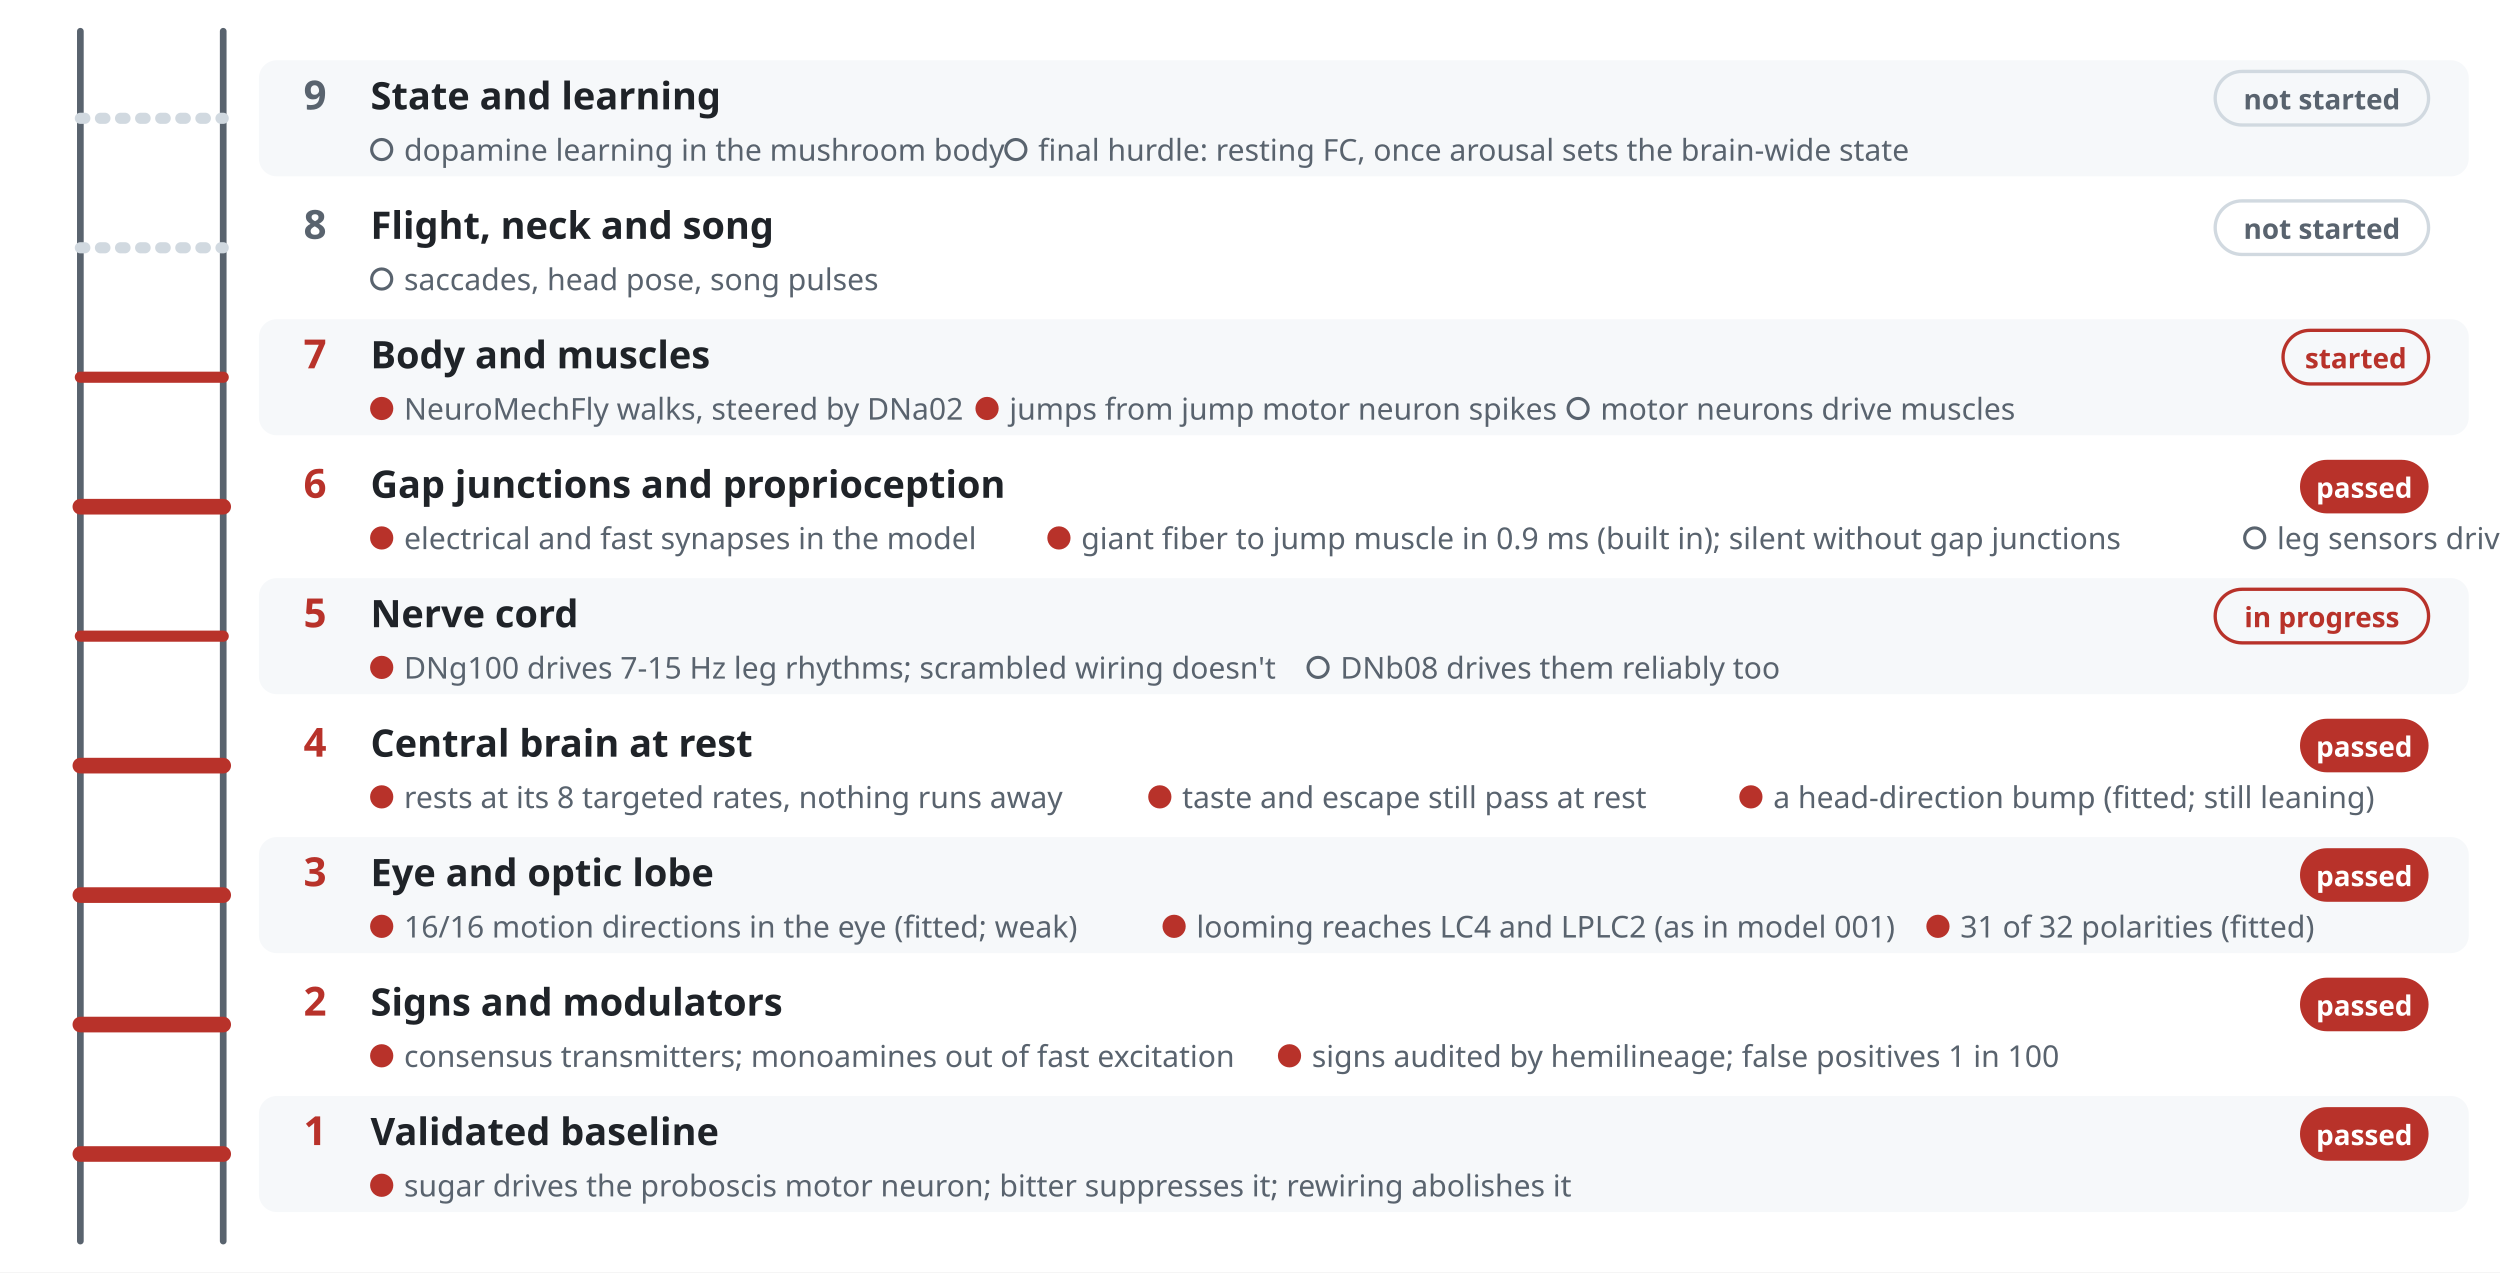
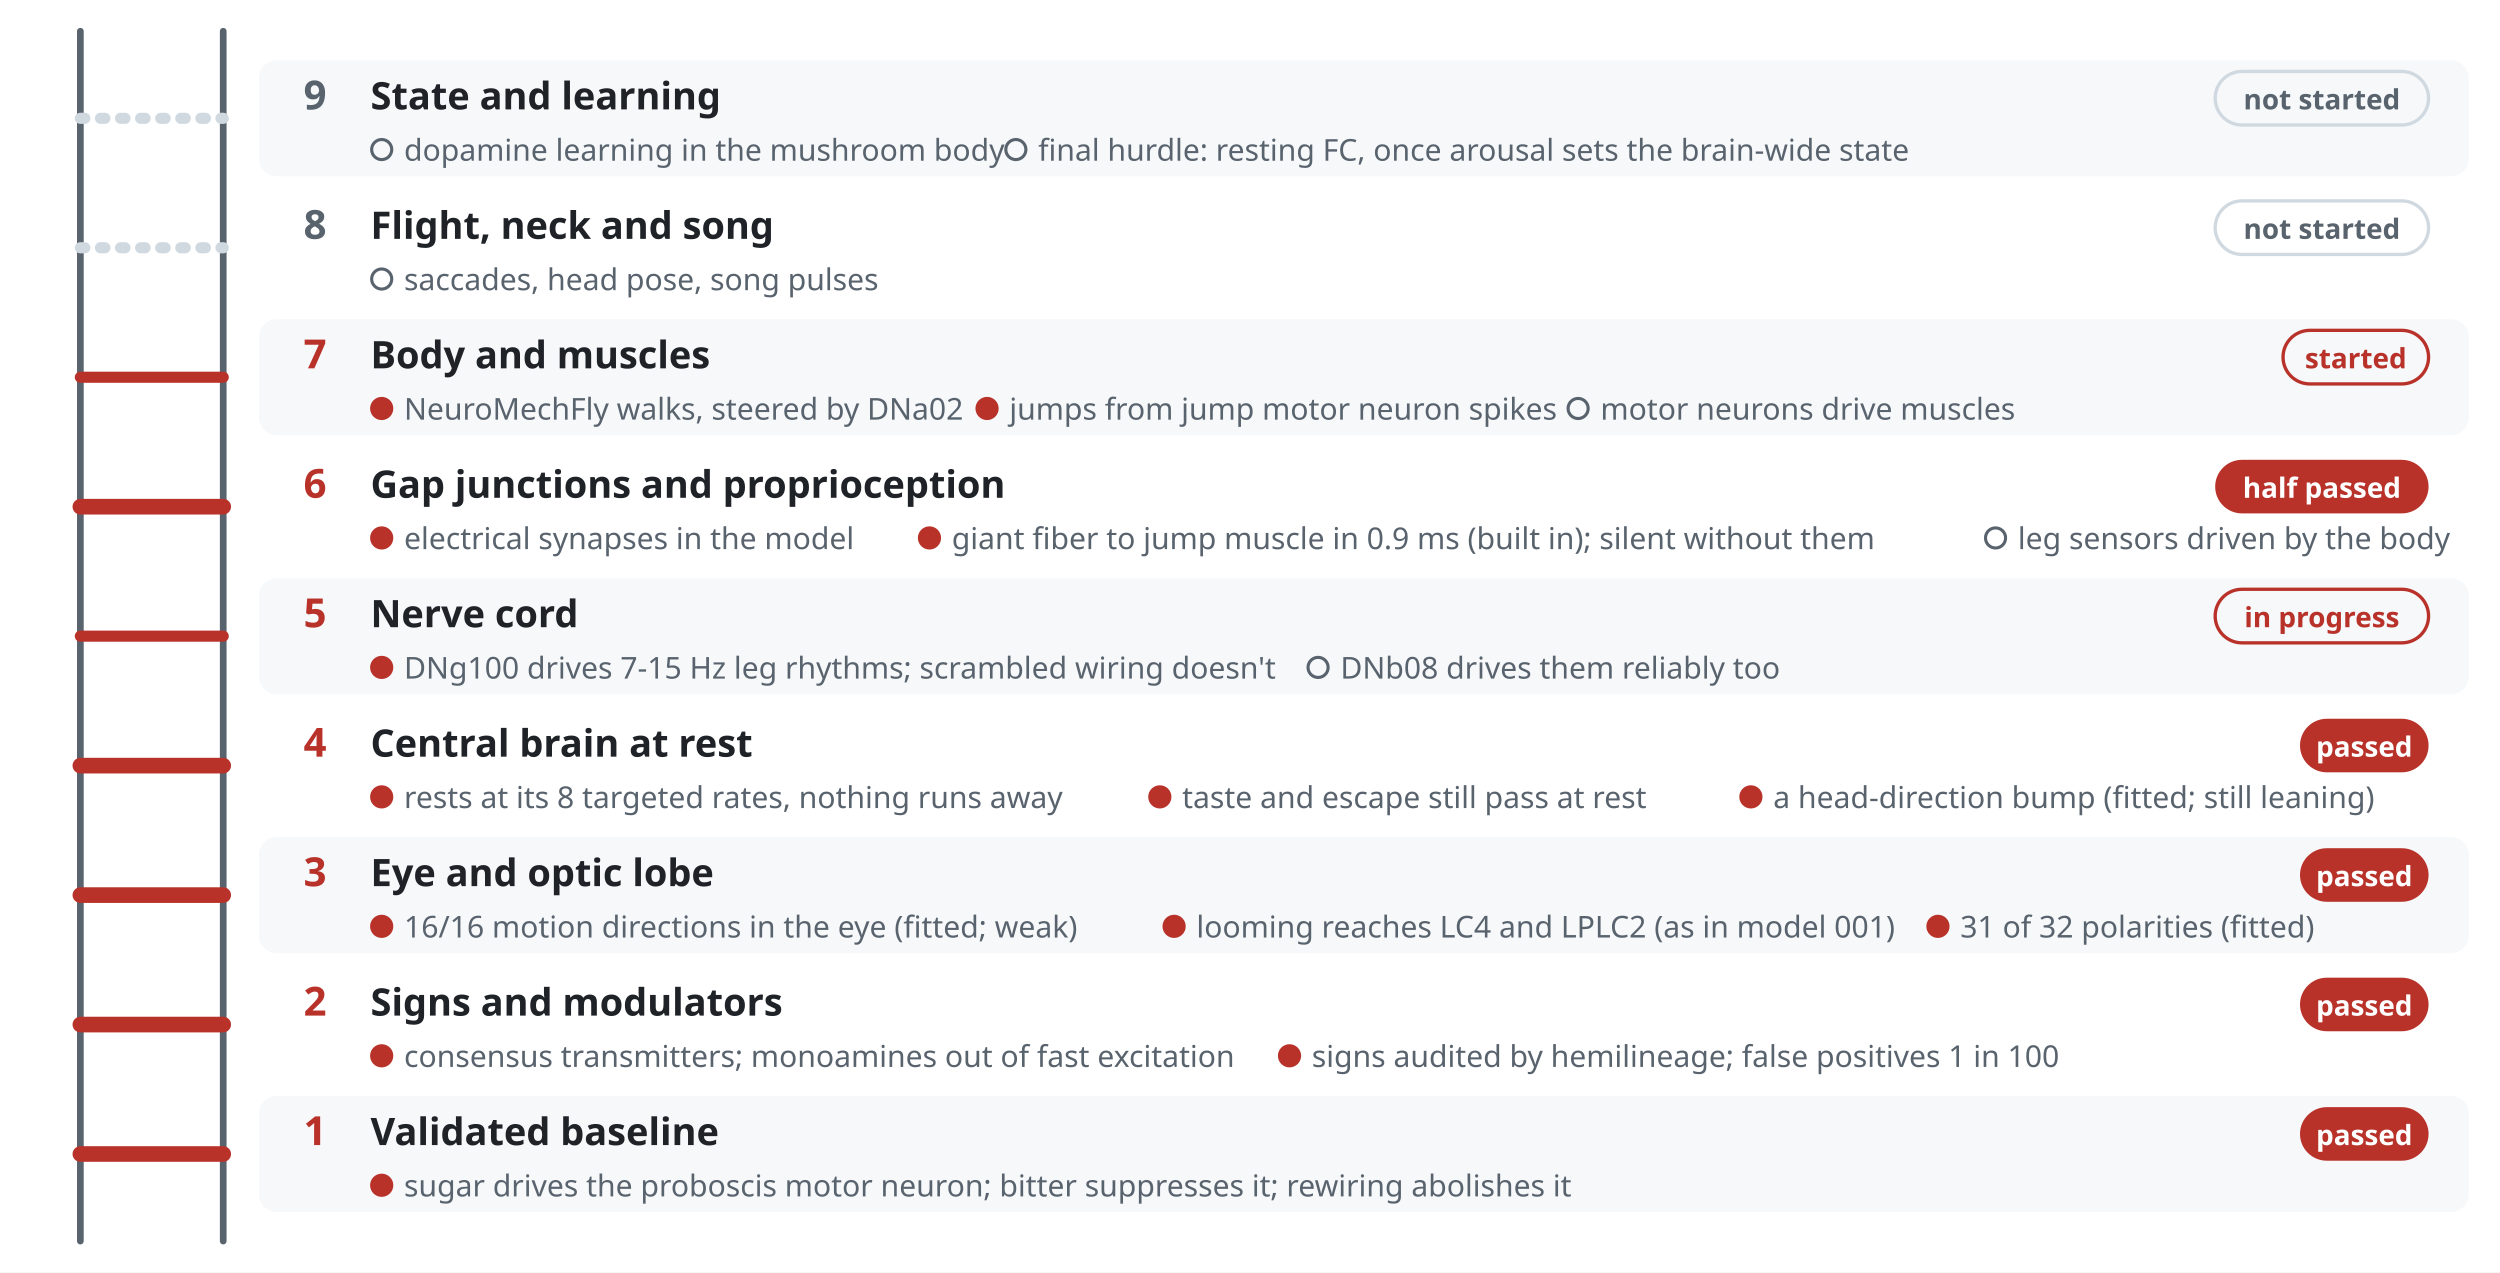
<svg xmlns="http://www.w3.org/2000/svg" width="1120" height="570" viewBox="0 0 1120 570" role="img" aria-labelledby="t">
  <style>
    text { font-family: -apple-system, BlinkMacSystemFont, 'Segoe UI', 'Noto Sans', Helvetica, Arial, sans-serif; }
    .num { font-size: 18px; font-weight: 700; font-variant-numeric: tabular-nums; }
    .name { font-size: 17px; font-weight: 600; fill: #1f2328; }
    .mark { font-size: 13.5px; fill: #59636e; }
    .pill { font-size: 12.5px; font-weight: 600; }
    </style>
  <rect width="1120" height="570" fill="#ffffff" />
  <path d="M36 14V556M100 14V556" stroke="#59636e" stroke-width="3" stroke-linecap="round" />
  <g>
    <rect x="116" y="491.0" width="990" height="52" rx="8" fill="#f6f8fa" />
    <path d="M36 517.0H100" stroke="#b8322a" stroke-width="7" stroke-linecap="round" />
    <text x="136" y="513.0" class="num" fill="#b8322a">1</text>
    <text x="166" y="513.0" class="name">Validated baseline</text>
    <rect x="1030.4" y="496.0" width="57.6" height="24" rx="12" fill="#b8322a" />
    <text x="1059.2" y="513.0" class="pill" fill="#ffffff" text-anchor="middle">passed</text>
    <circle cx="171.0" cy="531.0" r="4.5" fill="#b8322a" stroke="#b8322a" stroke-width="1.4" />
    <text x="181.0" y="536.0" class="mark">sugar drives the proboscis motor neuron; bitter suppresses it; rewiring abolishes it</text>
  </g>
  <g>
    <path d="M36 459.0H100" stroke="#b8322a" stroke-width="7" stroke-linecap="round" />
    <text x="136" y="455.0" class="num" fill="#b8322a">2</text>
    <text x="166" y="455.0" class="name">Signs and modulators</text>
    <rect x="1030.4" y="438.0" width="57.6" height="24" rx="12" fill="#b8322a" />
    <text x="1059.2" y="455.0" class="pill" fill="#ffffff" text-anchor="middle">passed</text>
    <circle cx="171.0" cy="473.0" r="4.5" fill="#b8322a" stroke="#b8322a" stroke-width="1.4" />
    <text x="181.0" y="478.0" class="mark">consensus transmitters; monoamines out of fast excitation</text>
    <circle cx="577.7" cy="473.0" r="4.5" fill="#b8322a" stroke="#b8322a" stroke-width="1.4" />
    <text x="587.7" y="478.0" class="mark">signs audited by hemilineage; false positives 1 in 100</text>
  </g>
  <g>
    <rect x="116" y="375.0" width="990" height="52" rx="8" fill="#f6f8fa" />
    <path d="M36 401.0H100" stroke="#b8322a" stroke-width="7" stroke-linecap="round" />
    <text x="136" y="397.0" class="num" fill="#b8322a">3</text>
    <text x="166" y="397.0" class="name">Eye and optic lobe</text>
    <rect x="1030.4" y="380.0" width="57.6" height="24" rx="12" fill="#b8322a" />
    <text x="1059.2" y="397.0" class="pill" fill="#ffffff" text-anchor="middle">passed</text>
    <circle cx="171.0" cy="415.0" r="4.5" fill="#b8322a" stroke="#b8322a" stroke-width="1.4" />
    <text x="181.0" y="420.0" class="mark">16/16 motion directions in the eye (fitted; weak)</text>
    <circle cx="526.0" cy="415.0" r="4.5" fill="#b8322a" stroke="#b8322a" stroke-width="1.4" />
    <text x="536.0" y="420.0" class="mark">looming reaches LC4 and LPLC2 (as in model 001)</text>
    <circle cx="868.2" cy="415.0" r="4.5" fill="#b8322a" stroke="#b8322a" stroke-width="1.4" />
    <text x="878.2" y="420.0" class="mark">31 of 32 polarities (fitted)</text>
  </g>
  <g>
    <path d="M36 343.0H100" stroke="#b8322a" stroke-width="7" stroke-linecap="round" />
    <text x="136" y="339.0" class="num" fill="#b8322a">4</text>
    <text x="166" y="339.0" class="name">Central brain at rest</text>
    <rect x="1030.4" y="322.0" width="57.6" height="24" rx="12" fill="#b8322a" />
    <text x="1059.2" y="339.0" class="pill" fill="#ffffff" text-anchor="middle">passed</text>
    <circle cx="171.0" cy="357.0" r="4.5" fill="#b8322a" stroke="#b8322a" stroke-width="1.4" />
    <text x="181.0" y="362.0" class="mark">rests at its 8 targeted rates, nothing runs away</text>
    <circle cx="519.6" cy="357.0" r="4.5" fill="#b8322a" stroke="#b8322a" stroke-width="1.4" />
    <text x="529.6" y="362.0" class="mark">taste and escape still pass at rest</text>
    <circle cx="784.4" cy="357.0" r="4.5" fill="#b8322a" stroke="#b8322a" stroke-width="1.4" />
    <text x="794.4" y="362.0" class="mark">a head-direction bump (fitted; still leaning)</text>
  </g>
  <g>
    <rect x="116" y="259.0" width="990" height="52" rx="8" fill="#f6f8fa" />
    <path d="M36 285.0H100" stroke="#b8322a" stroke-width="5" stroke-linecap="round" />
    <text x="136" y="281.0" class="num" fill="#b8322a">5</text>
    <text x="166" y="281.0" class="name">Nerve cord</text>
    <rect x="992.4" y="264.0" width="95.6" height="24" rx="12" fill="none" stroke="#b8322a" stroke-width="1.5" />
    <text x="1040.2" y="281.0" class="pill" fill="#b8322a" text-anchor="middle">in progress</text>
    <circle cx="171.0" cy="299.0" r="4.5" fill="#b8322a" stroke="#b8322a" stroke-width="1.4" />
    <text x="181.0" y="304.0" class="mark">DNg100 drives 7-15 Hz leg rhythms; scrambled wiring doesn't</text>
    <circle cx="590.5" cy="299.0" r="4.5" fill="none" stroke="#59636e" stroke-width="1.4" />
    <text x="600.5" y="304.0" class="mark">DNb08 drives them reliably too</text>
  </g>
  <g>
    <path d="M36 227.0H100" stroke="#b8322a" stroke-width="7" stroke-linecap="round" />
    <text x="136" y="223.0" class="num" fill="#b8322a">6</text>
    <text x="166" y="223.0" class="name">Gap junctions and proprioception</text>
-     <rect x="1030.4" y="206.0" width="57.6" height="24" rx="12" fill="#b8322a" />
-     <text x="1059.2" y="223.0" class="pill" fill="#ffffff" text-anchor="middle">passed</text>
+     <rect x="992.4" y="206.0" width="95.6" height="24" rx="12" fill="#b8322a" />
+     <text x="1040.2" y="223.0" class="pill" fill="#ffffff" text-anchor="middle">half passed</text>
    <circle cx="171.0" cy="241.0" r="4.5" fill="#b8322a" stroke="#b8322a" stroke-width="1.4" />
-     <text x="181.0" y="246.0" class="mark">electrical and fast synapses in the model</text>
-     <circle cx="474.4" cy="241.0" r="4.5" fill="#b8322a" stroke="#b8322a" stroke-width="1.4" />
-     <text x="484.4" y="246.0" class="mark">giant fiber to jump muscle in 0.9 ms (built in); silent without gap junctions</text>
-     <circle cx="1010.1" cy="241.0" r="4.5" fill="none" stroke="#59636e" stroke-width="1.4" />
-     <text x="1020.1" y="246.0" class="mark">leg sensors driven by the body</text>
+     <text x="181.0" y="246.0" class="mark">electrical synapses in the model</text>
+     <circle cx="416.4" cy="241.0" r="4.5" fill="#b8322a" stroke="#b8322a" stroke-width="1.4" />
+     <text x="426.4" y="246.0" class="mark">giant fiber to jump muscle in 0.9 ms (built in); silent without them</text>
+     <circle cx="894.0" cy="241.0" r="4.5" fill="none" stroke="#59636e" stroke-width="1.4" />
+     <text x="904.0" y="246.0" class="mark">leg sensors driven by the body</text>
  </g>
  <g>
    <rect x="116" y="143.0" width="990" height="52" rx="8" fill="#f6f8fa" />
    <path d="M36 169.0H100" stroke="#b8322a" stroke-width="5" stroke-linecap="round" />
    <text x="136" y="165.0" class="num" fill="#b8322a">7</text>
    <text x="166" y="165.0" class="name">Body and muscles</text>
    <rect x="1022.8" y="148.0" width="65.2" height="24" rx="12" fill="none" stroke="#b8322a" stroke-width="1.5" />
    <text x="1055.4" y="165.0" class="pill" fill="#b8322a" text-anchor="middle">started</text>
    <circle cx="171.0" cy="183.0" r="4.5" fill="#b8322a" stroke="#b8322a" stroke-width="1.4" />
    <text x="181.0" y="188.0" class="mark">NeuroMechFly walks, steered by DNa02</text>
    <circle cx="442.2" cy="183.0" r="4.5" fill="#b8322a" stroke="#b8322a" stroke-width="1.4" />
    <text x="452.2" y="188.0" class="mark">jumps from jump motor neuron spikes</text>
    <circle cx="707.0" cy="183.0" r="4.5" fill="none" stroke="#59636e" stroke-width="1.4" />
    <text x="717.0" y="188.0" class="mark">motor neurons drive muscles</text>
  </g>
  <g>
    <path d="M36 111.0H100" stroke="#d1d9e0" stroke-width="5" stroke-linecap="round" stroke-dasharray="2 7" />
    <text x="136" y="107.0" class="num" fill="#59636e">8</text>
    <text x="166" y="107.0" class="name">Flight, neck and song</text>
    <rect x="992.4" y="90.0" width="95.6" height="24" rx="12" fill="none" stroke="#d1d9e0" stroke-width="1.5" />
    <text x="1040.2" y="107.0" class="pill" fill="#59636e" text-anchor="middle">not started</text>
    <circle cx="171.0" cy="125.0" r="4.5" fill="none" stroke="#59636e" stroke-width="1.4" />
    <text x="181.0" y="130.0" class="mark">saccades, head pose, song pulses</text>
  </g>
  <g>
    <rect x="116" y="27.0" width="990" height="52" rx="8" fill="#f6f8fa" />
    <path d="M36 53.0H100" stroke="#d1d9e0" stroke-width="5" stroke-linecap="round" stroke-dasharray="2 7" />
    <text x="136" y="49.0" class="num" fill="#59636e">9</text>
    <text x="166" y="49.0" class="name">State and learning</text>
    <rect x="992.4" y="32.0" width="95.6" height="24" rx="12" fill="none" stroke="#d1d9e0" stroke-width="1.5" />
    <text x="1040.2" y="49.0" class="pill" fill="#59636e" text-anchor="middle">not started</text>
    <circle cx="171.0" cy="67.0" r="4.5" fill="none" stroke="#59636e" stroke-width="1.4" />
    <text x="181.0" y="72.0" class="mark">dopamine learning in the mushroom body</text>
    <circle cx="455.1" cy="67.0" r="4.5" fill="none" stroke="#59636e" stroke-width="1.4" />
    <text x="465.1" y="72.0" class="mark">final hurdle: resting FC, once arousal sets the brain-wide state</text>
  </g>
</svg>
